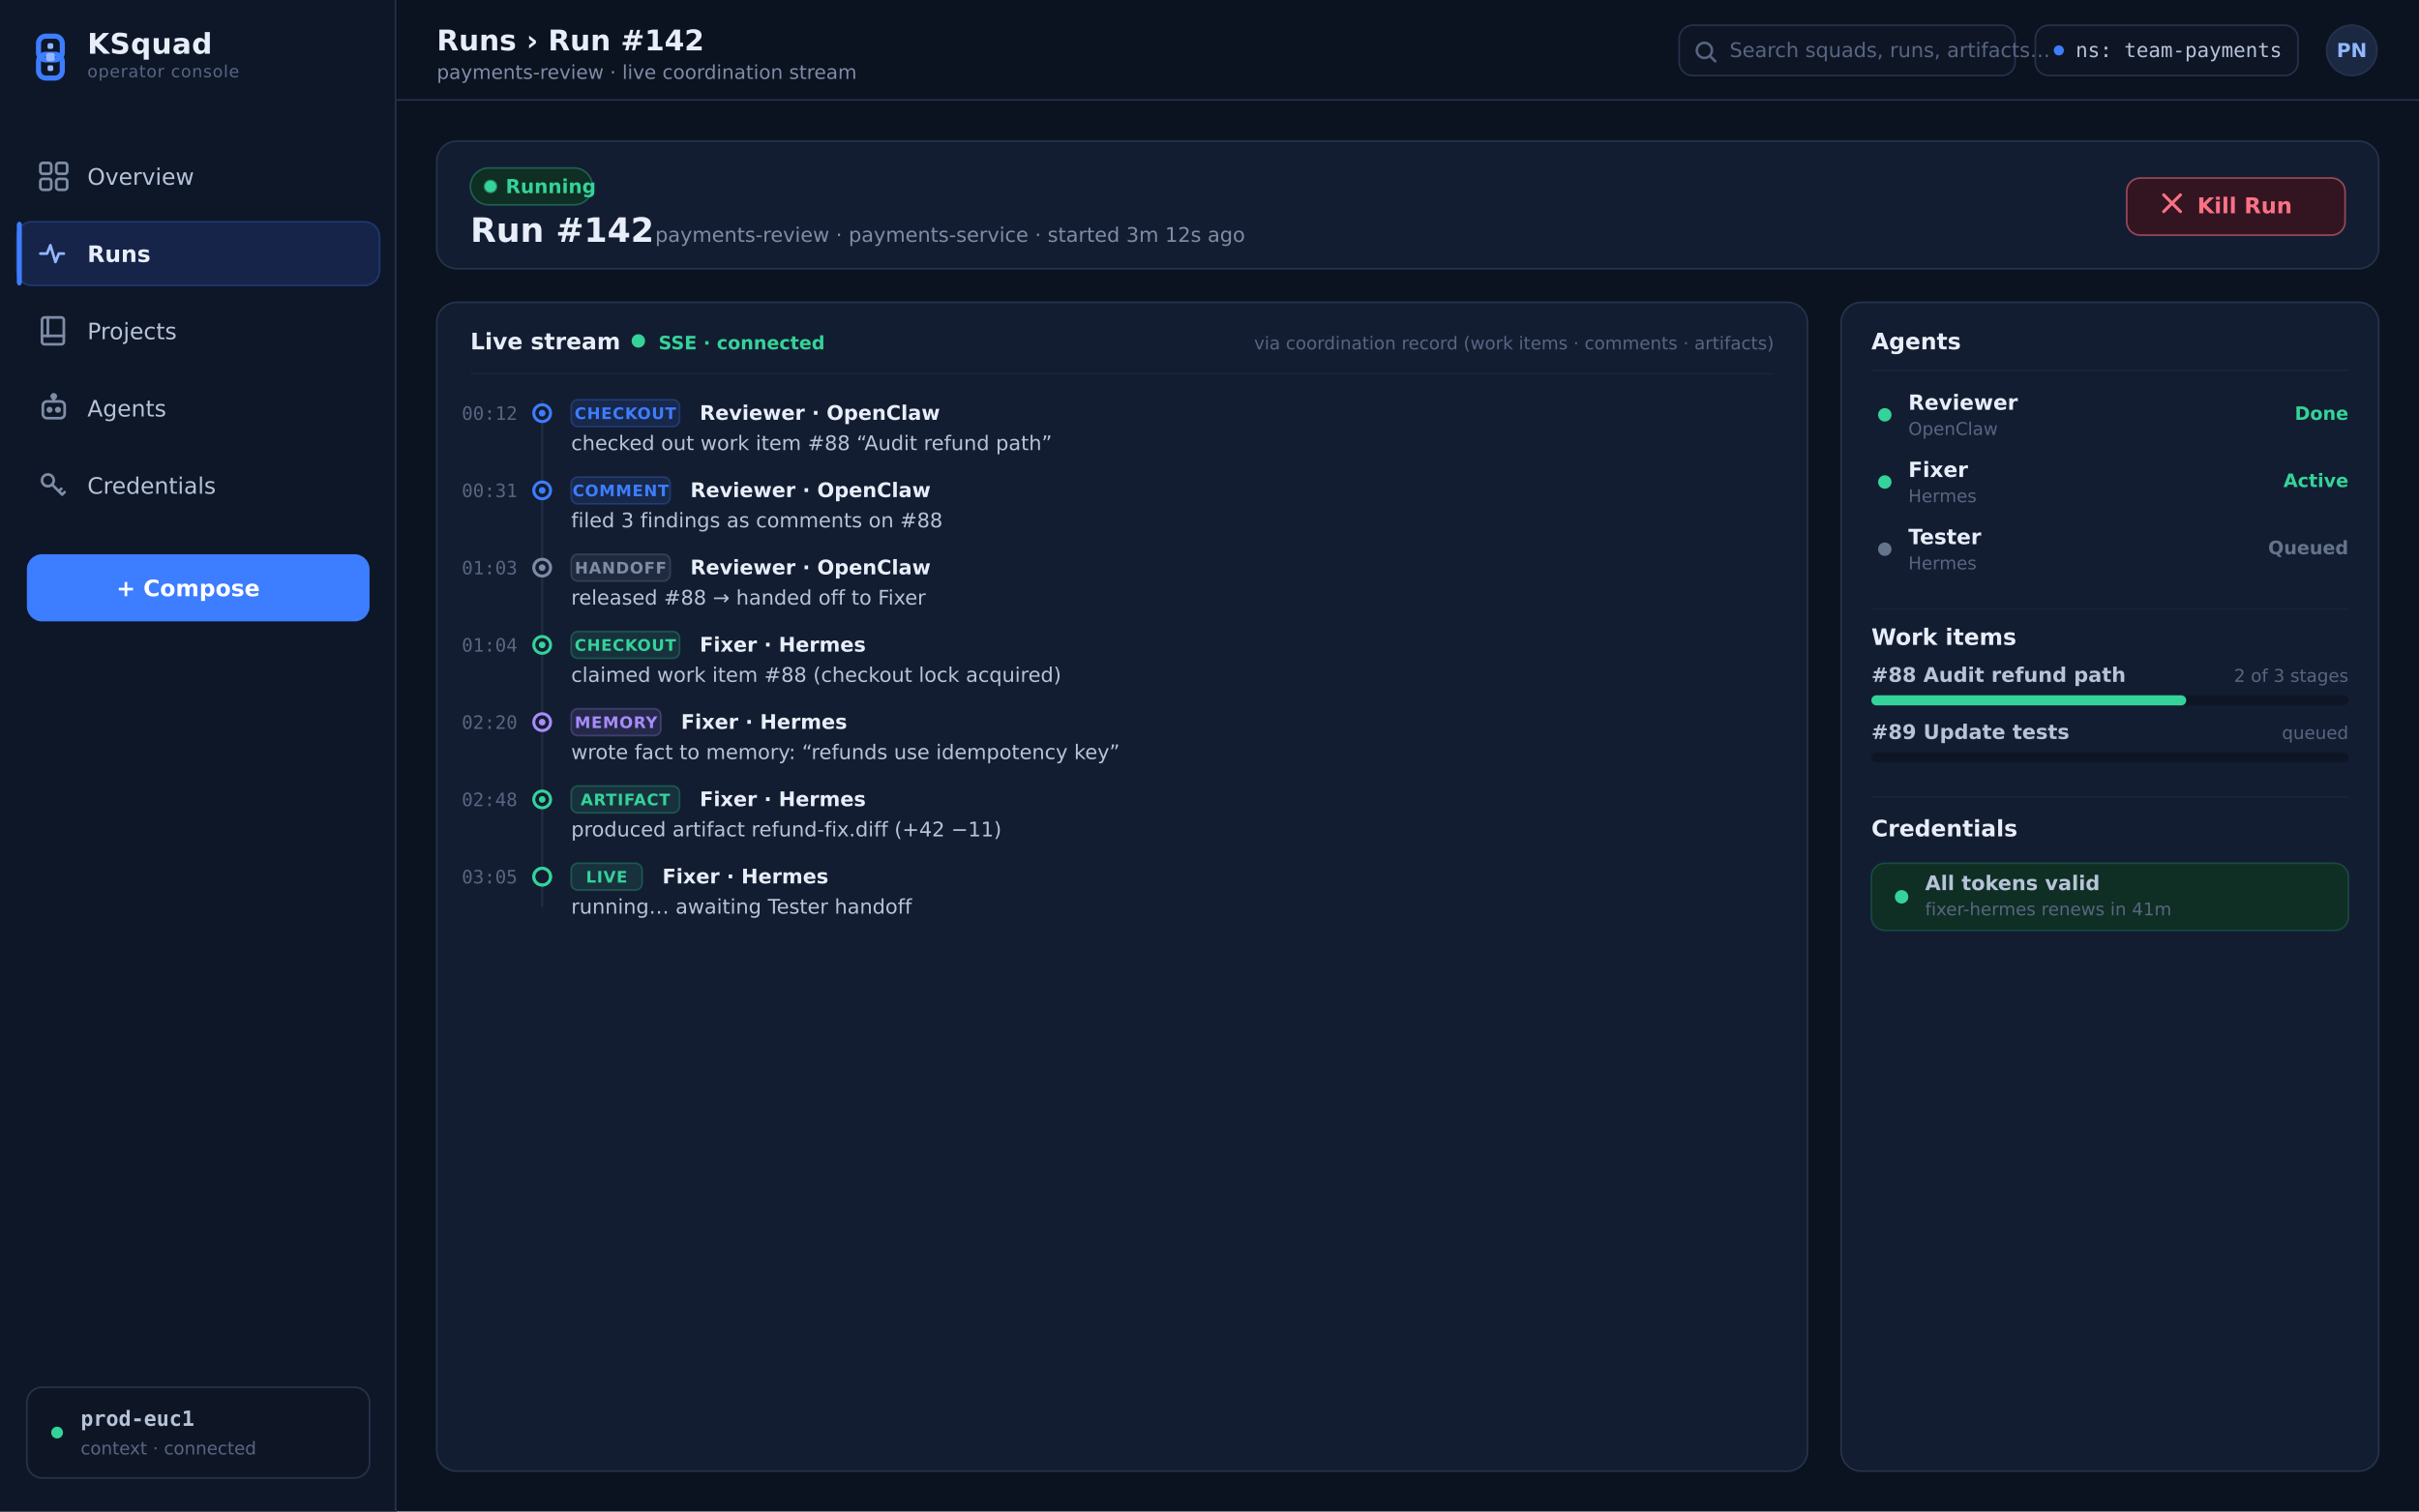
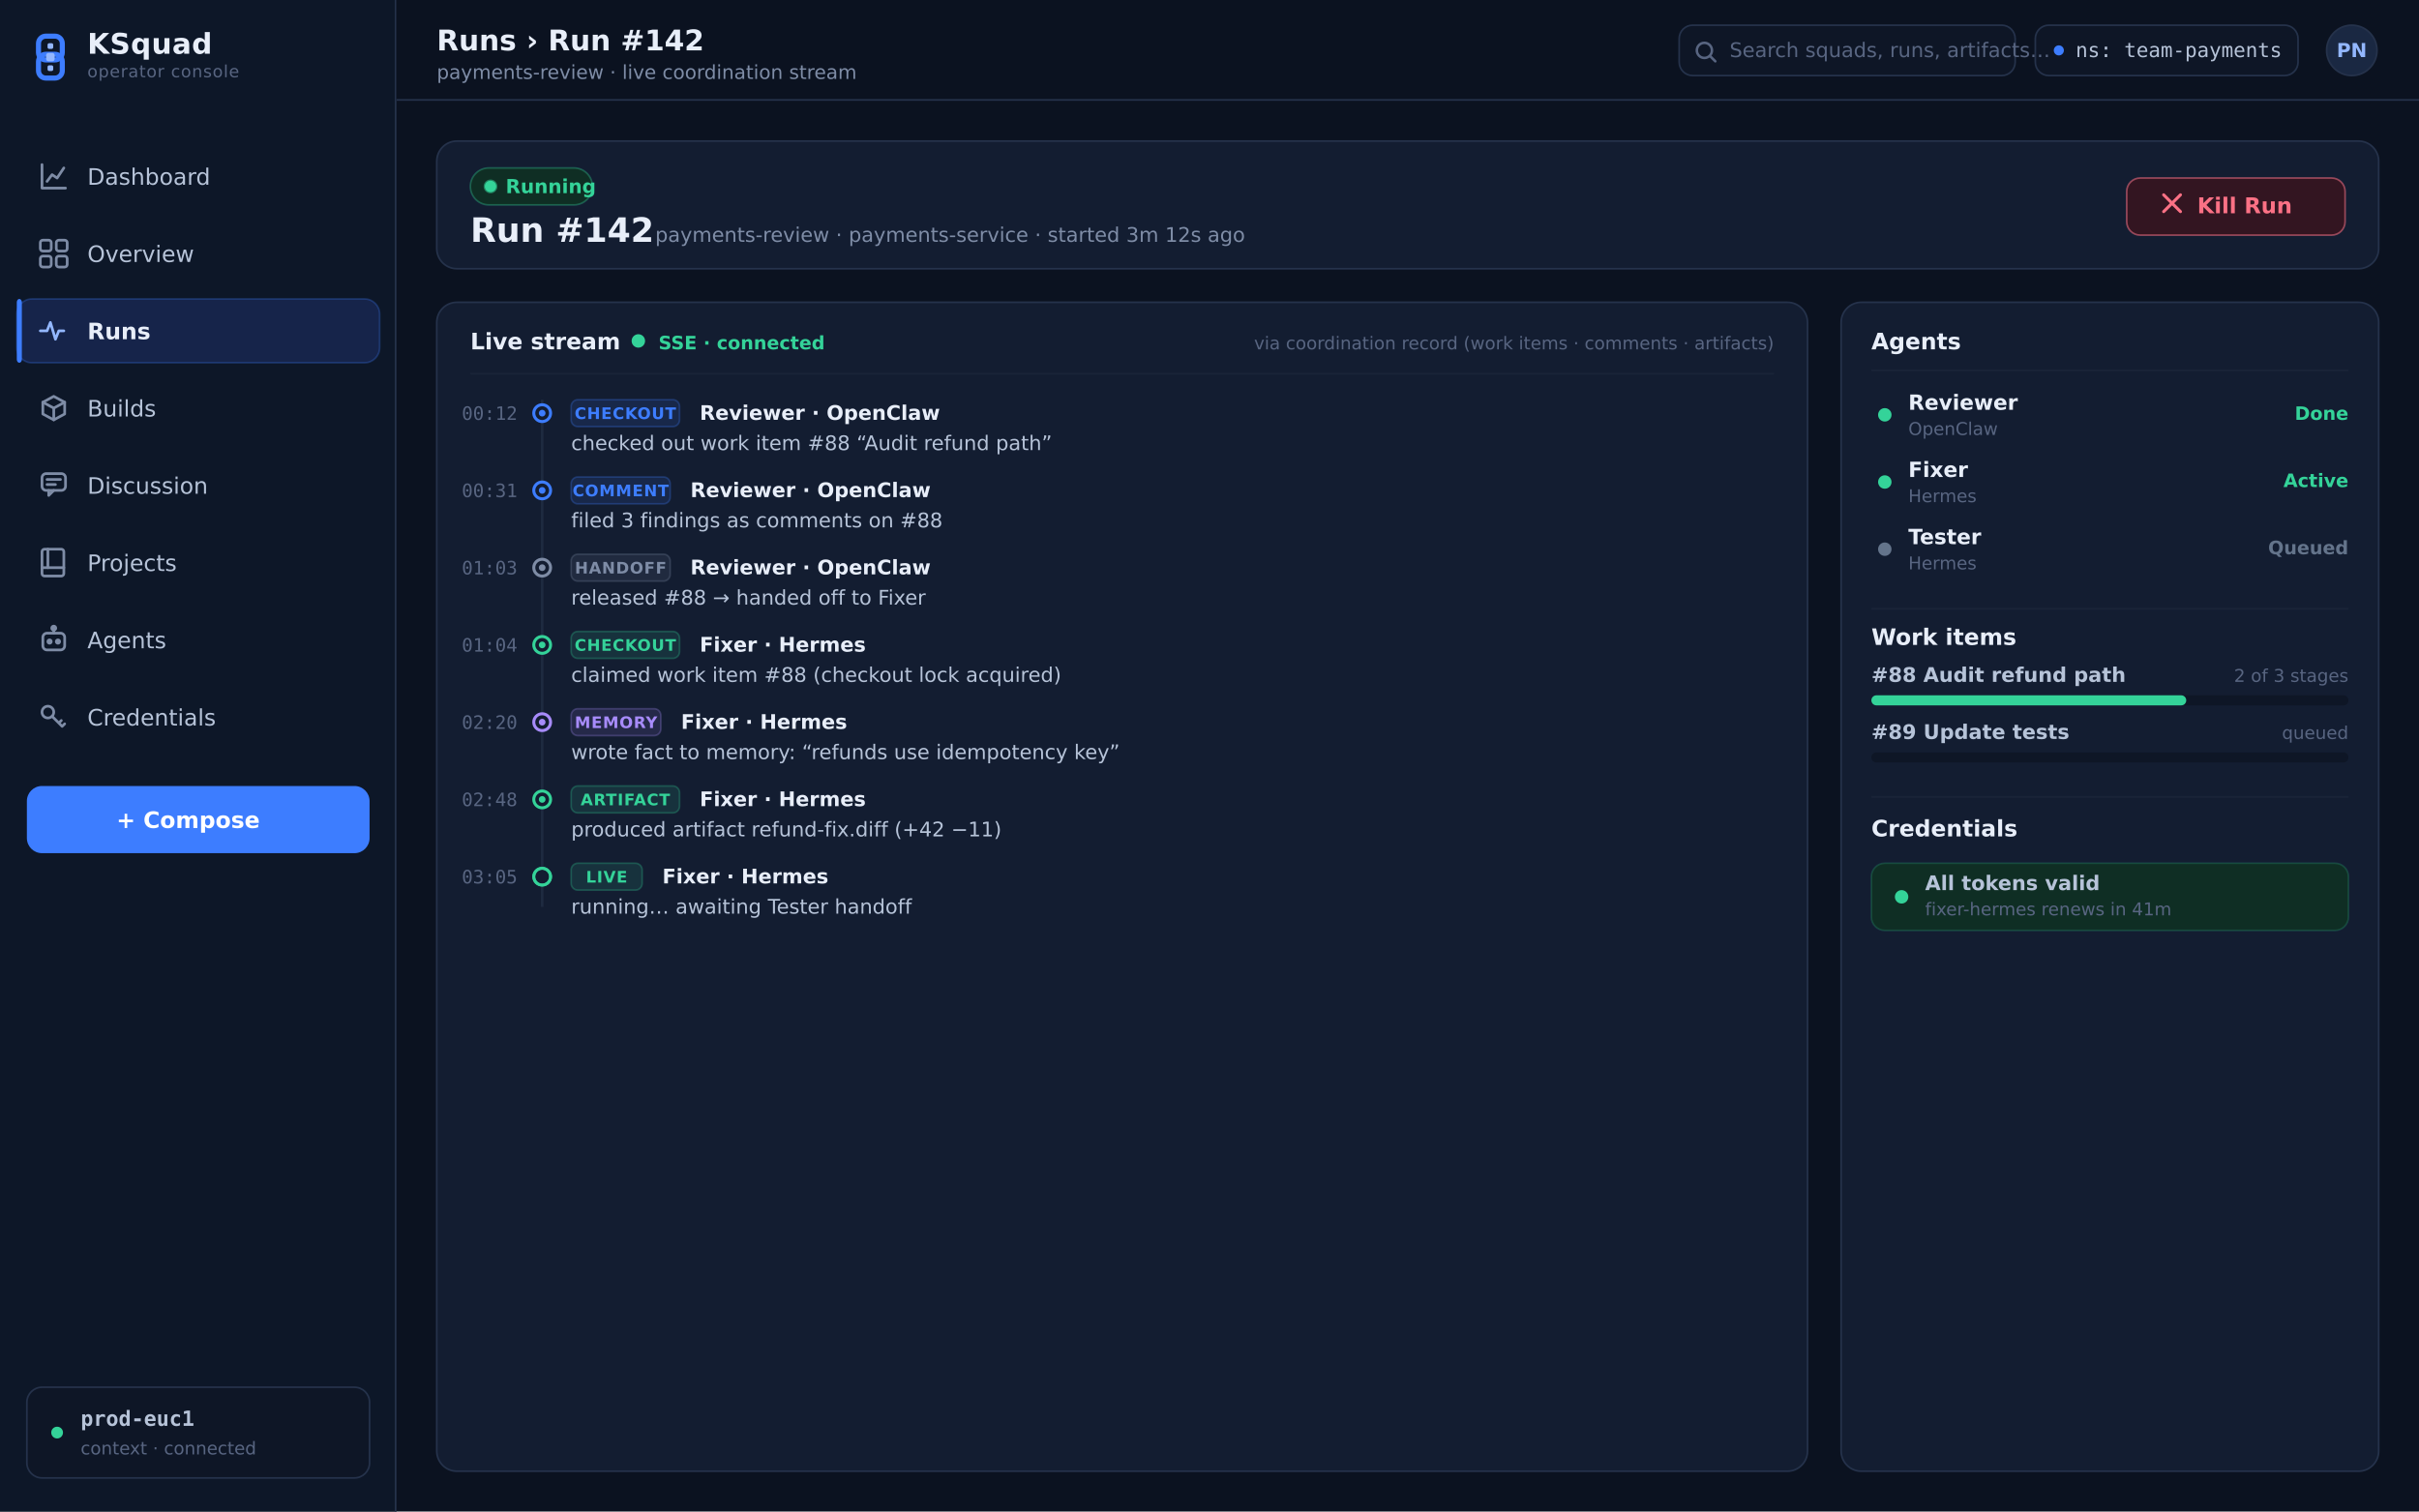
<svg xmlns="http://www.w3.org/2000/svg" width="1440" height="900" viewBox="0 0 1440 900" font-family="DejaVu Sans">
  <rect x="0" y="0" width="1440" height="900" rx="0" ry="0" fill="#0B1220" stroke="none" stroke-width="1" />
  <rect x="0" y="0" width="236" height="900" rx="0" ry="0" fill="#0D1728" stroke="none" stroke-width="1" />
  <rect x="235" y="0" width="1" height="900" rx="0" ry="0" fill="#25324B" stroke="none" stroke-width="1" />
  <g transform="translate(30,34) scale(0.33735) translate(-50,-50)">
    <rect x="29" y="45" width="42" height="42" rx="13" fill="none" stroke="#3D7DFF" stroke-width="9" />
    <rect x="29" y="13" width="42" height="42" rx="13" fill="none" stroke="#3D7DFF" stroke-width="9" />
    <rect x="45" y="25.5" width="10" height="10" rx="2.8" fill="#93B7FF" />
    <rect x="45" y="64.5" width="10" height="10" rx="2.8" fill="#93B7FF" />
    <rect x="42.5" y="42.5" width="15" height="15" rx="4.2" fill="#93B7FF" />
  </g>
  <text x="52" y="32" font-family="DejaVu Sans" font-size="17" fill="#E8EEF9" font-weight="700" text-anchor="start" letter-spacing="0.2">KSquad</text>
  <text x="52" y="46" font-family="DejaVu Sans" font-size="10" fill="#586581" font-weight="400" text-anchor="start" letter-spacing="0.4">operator console</text>
  <g fill="none" stroke="#7E8CA6" stroke-width="1.6" stroke-linecap="round" stroke-linejoin="round">
-     <rect x="24" y="97" width="6.5" height="6.5" rx="1.5" />
-     <rect x="33.5" y="97" width="6.5" height="6.5" rx="1.5" />
-     <rect x="24" y="106.5" width="6.5" height="6.5" rx="1.5" />
-     <rect x="33.5" y="106.5" width="6.5" height="6.5" rx="1.5" />
+     <path d="M25 98 v14 h14" />
+     <path d="M28 108 l3 -4 l3 2 l4 -6" />
  </g>
-   <text x="52" y="110" font-family="DejaVu Sans" font-size="13.5" fill="#B6C3D8" font-weight="500" text-anchor="start">Overview</text>
-   <rect x="10" y="132" width="216" height="38" rx="9" ry="9" fill="#16244A" stroke="#3D7DFF44" stroke-width="1" />
-   <rect x="10" y="132" width="3" height="38" rx="2" ry="2" fill="#3D7DFF" stroke="none" stroke-width="1" />
+   <text x="52" y="110" font-family="DejaVu Sans" font-size="13.5" fill="#B6C3D8" font-weight="500" text-anchor="start">Dashboard</text>
+   <g fill="none" stroke="#7E8CA6" stroke-width="1.6" stroke-linecap="round" stroke-linejoin="round">
+     <rect x="24" y="143" width="6.5" height="6.5" rx="1.5" />
+     <rect x="33.5" y="143" width="6.5" height="6.5" rx="1.5" />
+     <rect x="24" y="152.5" width="6.5" height="6.5" rx="1.5" />
+     <rect x="33.5" y="152.5" width="6.5" height="6.5" rx="1.5" />
+   </g>
+   <text x="52" y="156" font-family="DejaVu Sans" font-size="13.5" fill="#B6C3D8" font-weight="500" text-anchor="start">Overview</text>
+   <rect x="10" y="178" width="216" height="38" rx="9" ry="9" fill="#16244A" stroke="#3D7DFF44" stroke-width="1" />
+   <rect x="10" y="178" width="3" height="38" rx="2" ry="2" fill="#3D7DFF" stroke="none" stroke-width="1" />
  <g fill="none" stroke="#93B7FF" stroke-width="1.6" stroke-linecap="round" stroke-linejoin="round">
-     <path d="M24 151 h4 l2 -5 l3 10 l2 -5 h3" />
+     <path d="M24 197 h4 l2 -5 l3 10 l2 -5 h3" />
  </g>
-   <text x="52" y="156" font-family="DejaVu Sans" font-size="13.5" fill="#E8EEF9" font-weight="600" text-anchor="start">Runs</text>
+   <text x="52" y="202" font-family="DejaVu Sans" font-size="13.5" fill="#E8EEF9" font-weight="600" text-anchor="start">Runs</text>
  <g fill="none" stroke="#7E8CA6" stroke-width="1.6" stroke-linecap="round" stroke-linejoin="round">
-     <rect x="25" y="189" width="13" height="16" rx="1.5" />
-     <path d="M25 200 h13" />
-     <path d="M28.5 189 v11" />
+     <path d="M32 236 l6.5 3.5 v7 l-6.5 3.5 l-6.5 -3.5 v-7 z" />
+     <path d="M25.5 239.5 l6.5 3.5 l6.5 -3.5" />
+     <path d="M32 243 v7" />
  </g>
-   <text x="52" y="202" font-family="DejaVu Sans" font-size="13.5" fill="#B6C3D8" font-weight="500" text-anchor="start">Projects</text>
+   <text x="52" y="248" font-family="DejaVu Sans" font-size="13.5" fill="#B6C3D8" font-weight="500" text-anchor="start">Builds</text>
  <g fill="none" stroke="#7E8CA6" stroke-width="1.6" stroke-linecap="round" stroke-linejoin="round">
-     <rect x="25.5" y="239" width="13" height="10" rx="2.5" />
-     <path d="M32 236 v3" />
-     <circle cx="32" cy="236" r="1.2" fill="#7E8CA6" />
-     <circle cx="29.5" cy="244" r="1" fill="#7E8CA6" />
-     <circle cx="34.5" cy="244" r="1" fill="#7E8CA6" />
+     <rect x="25" y="282" width="14" height="10" rx="2.5" />
+     <path d="M29 292 v3 l3 -3" />
+     <path d="M28 285.5 h8 M28 288.5 h5" />
  </g>
-   <text x="52" y="248" font-family="DejaVu Sans" font-size="13.5" fill="#B6C3D8" font-weight="500" text-anchor="start">Agents</text>
+   <text x="52" y="294" font-family="DejaVu Sans" font-size="13.5" fill="#B6C3D8" font-weight="500" text-anchor="start">Discussion</text>
  <g fill="none" stroke="#7E8CA6" stroke-width="1.6" stroke-linecap="round" stroke-linejoin="round">
-     <circle cx="28.5" cy="286" r="3.5" />
-     <path d="M31 288.5 l6 6 M35 292.5 l1.5 -1.5 M37 294.5 l1.5 -1.5" />
+     <rect x="25" y="327" width="13" height="16" rx="1.5" />
+     <path d="M25 338 h13" />
+     <path d="M28.5 327 v11" />
  </g>
-   <text x="52" y="294" font-family="DejaVu Sans" font-size="13.5" fill="#B6C3D8" font-weight="500" text-anchor="start">Credentials</text>
-   <rect x="16" y="330" width="204" height="40" rx="9" ry="9" fill="#3D7DFF" stroke="none" stroke-width="1" />
-   <text x="112" y="355" font-family="DejaVu Sans" font-size="13.5" fill="#fff" font-weight="600" text-anchor="middle">+  Compose</text>
+   <text x="52" y="340" font-family="DejaVu Sans" font-size="13.5" fill="#B6C3D8" font-weight="500" text-anchor="start">Projects</text>
+   <g fill="none" stroke="#7E8CA6" stroke-width="1.6" stroke-linecap="round" stroke-linejoin="round">
+     <rect x="25.5" y="377" width="13" height="10" rx="2.5" />
+     <path d="M32 374 v3" />
+     <circle cx="32" cy="374" r="1.2" fill="#7E8CA6" />
+     <circle cx="29.5" cy="382" r="1" fill="#7E8CA6" />
+     <circle cx="34.5" cy="382" r="1" fill="#7E8CA6" />
+   </g>
+   <text x="52" y="386" font-family="DejaVu Sans" font-size="13.5" fill="#B6C3D8" font-weight="500" text-anchor="start">Agents</text>
+   <g fill="none" stroke="#7E8CA6" stroke-width="1.6" stroke-linecap="round" stroke-linejoin="round">
+     <circle cx="28.5" cy="424" r="3.5" />
+     <path d="M31 426.5 l6 6 M35 430.5 l1.5 -1.5 M37 432.5 l1.5 -1.5" />
+   </g>
+   <text x="52" y="432" font-family="DejaVu Sans" font-size="13.5" fill="#B6C3D8" font-weight="500" text-anchor="start">Credentials</text>
+   <rect x="16" y="468" width="204" height="40" rx="9" ry="9" fill="#3D7DFF" stroke="none" stroke-width="1" />
+   <text x="112" y="493" font-family="DejaVu Sans" font-size="13.5" fill="#fff" font-weight="600" text-anchor="middle">+  Compose</text>
  <rect x="16" y="826" width="204" height="54" rx="9" ry="9" fill="#0E1626" stroke="#25324B" stroke-width="1" />
  <circle cx="34" cy="853" r="3.5" fill="#34D399" />
  <text x="48" y="849" font-family="DejaVu Sans Mono" font-size="12.5" fill="#B6C3D8" font-weight="600" text-anchor="start">prod-euc1</text>
  <text x="48" y="866" font-family="DejaVu Sans" font-size="10.5" fill="#586581" font-weight="400" text-anchor="start">context · connected</text>
  <rect x="236" y="0" width="1204" height="60" rx="0" ry="0" fill="#0B1220" stroke="none" stroke-width="1" />
  <rect x="236" y="59" width="1204" height="1" rx="0" ry="0" fill="#25324B" stroke="none" stroke-width="1" />
  <text x="260" y="30" font-family="DejaVu Sans" font-size="17" fill="#E8EEF9" font-weight="700" text-anchor="start">Runs  ›  Run #142</text>
  <text x="260" y="47" font-family="DejaVu Sans" font-size="11.5" fill="#7E8CA6" font-weight="400" text-anchor="start">payments-review · live coordination stream</text>
  <circle cx="1400" cy="30" r="15" fill="#1A2842" stroke="#25324B" />
  <text x="1400" y="34" font-family="DejaVu Sans" font-size="11.5" fill="#93B7FF" font-weight="700" text-anchor="middle">PN</text>
  <rect x="1211.6" y="15" width="156.4" height="30" rx="8" ry="8" fill="#0E1626" stroke="#25324B" stroke-width="1" />
  <circle cx="1225.6" cy="30" r="3" fill="#3D7DFF" />
  <text x="1235.6" y="34" font-family="DejaVu Sans Mono" font-size="12" fill="#B6C3D8" font-weight="400" text-anchor="start">ns: team-payments</text>
  <rect x="999.6" y="15" width="200" height="30" rx="8" ry="8" fill="#0E1626" stroke="#25324B" stroke-width="1" />
  <circle cx="1014.6" cy="30" r="4.5" fill="none" stroke="#586581" stroke-width="1.5" />
  <path d="M1018.1 33.5 l3 3" stroke="#586581" stroke-width="1.5" stroke-linecap="round" />
  <text x="1029.6" y="34" font-family="DejaVu Sans" font-size="12" fill="#586581" font-weight="400" text-anchor="start">Search squads, runs, artifacts…</text>
  <rect x="260" y="84" width="1156" height="76" rx="12" ry="12" fill="#131D31" stroke="#25324B" stroke-width="1" />
  <rect x="280" y="100" width="72.665" height="22" rx="11" ry="11" fill="#0F2E24" stroke="#34D39955" stroke-width="1" />
  <circle cx="292" cy="111" r="3.4" fill="#34D399" />
  <circle cx="292" cy="111" r="3.4" fill="none" stroke="#34D399" stroke-width="1.4" opacity="0.5">
    <animate attributeName="r" values="3.4;8;3.4" dur="1.8s" repeatCount="indefinite" />
    <animate attributeName="opacity" values="0.55;0;0.55" dur="1.8s" repeatCount="indefinite" />
  </circle>
  <text x="301" y="115" font-family="DejaVu Sans" font-size="11.5" fill="#34D399" font-weight="600" text-anchor="start">Running</text>
  <text x="280" y="144" font-family="DejaVu Sans" font-size="20" fill="#E8EEF9" font-weight="700" text-anchor="start">Run #142</text>
  <text x="390" y="144" font-family="DejaVu Sans" font-size="12" fill="#7E8CA6" font-weight="400" text-anchor="start">payments-review · payments-service · started 3m 12s ago</text>
  <rect x="1266" y="106" width="130" height="34" rx="8" ry="8" fill="#331521" stroke="#FB718588" stroke-width="1" />
  <path d="M1288 116 l10 10 M1298 116 l-10 10" stroke="#FB7185" stroke-width="1.8" stroke-linecap="round" />
  <text x="1308" y="127" font-family="DejaVu Sans" font-size="13" fill="#FB7185" font-weight="700" text-anchor="start">Kill Run</text>
  <rect x="260" y="180" width="816" height="696" rx="12" ry="12" fill="#131D31" stroke="#25324B" stroke-width="1" />
  <text x="280" y="208" font-family="DejaVu Sans" font-size="13.5" fill="#E8EEF9" font-weight="700" text-anchor="start">Live stream</text>
  <circle cx="380" cy="203" r="4" fill="#34D399">
    <animate attributeName="opacity" values="1;0.25;1" dur="1.4s" repeatCount="indefinite" />
  </circle>
  <text x="392" y="208" font-family="DejaVu Sans" font-size="11" fill="#34D399" font-weight="600" text-anchor="start">SSE · connected</text>
  <text x="1056" y="208" font-family="DejaVu Sans" font-size="10.5" fill="#586581" font-weight="400" text-anchor="end">via coordination record (work items · comments · artifacts)</text>
  <rect x="280" y="222" width="776" height="1" rx="0" ry="0" fill="#1A2438" stroke="none" stroke-width="1" />
  <rect x="322" y="238" width="1.5" height="302" rx="0" ry="0" fill="#1E2A40" stroke="none" stroke-width="1" />
  <text x="308" y="250" font-family="DejaVu Sans Mono" font-size="11" fill="#586581" font-weight="400" text-anchor="end">00:12</text>
  <circle cx="322.75" cy="246" r="5" fill="#131D31" stroke="#3D7DFF" stroke-width="1.8" />
  <circle cx="322.75" cy="246" r="2" fill="#3D7DFF" />
  <rect x="340" y="238" width="64.52" height="16" rx="4" ry="4" fill="#3D7DFF1F" stroke="#3D7DFF44" stroke-width="1" />
  <text x="372.26" y="249.5" font-family="DejaVu Sans" font-size="9.5" fill="#3D7DFF" font-weight="700" text-anchor="middle" letter-spacing="0.4">CHECKOUT</text>
  <text x="416.52" y="250" font-family="DejaVu Sans" font-size="12" fill="#E8EEF9" font-weight="600" text-anchor="start">Reviewer · OpenClaw</text>
  <text x="340" y="268" font-family="DejaVu Sans" font-size="12" fill="#B6C3D8" font-weight="400" text-anchor="start">checked out work item #88 “Audit refund path”</text>
  <text x="308" y="296" font-family="DejaVu Sans Mono" font-size="11" fill="#586581" font-weight="400" text-anchor="end">00:31</text>
  <circle cx="322.75" cy="292" r="5" fill="#131D31" stroke="#3D7DFF" stroke-width="1.8" />
  <circle cx="322.75" cy="292" r="2" fill="#3D7DFF" />
  <rect x="340" y="284" width="58.955" height="16" rx="4" ry="4" fill="#3D7DFF1F" stroke="#3D7DFF44" stroke-width="1" />
  <text x="369.478" y="295.5" font-family="DejaVu Sans" font-size="9.5" fill="#3D7DFF" font-weight="700" text-anchor="middle" letter-spacing="0.4">COMMENT</text>
  <text x="410.955" y="296" font-family="DejaVu Sans" font-size="12" fill="#E8EEF9" font-weight="600" text-anchor="start">Reviewer · OpenClaw</text>
  <text x="340" y="314" font-family="DejaVu Sans" font-size="12" fill="#B6C3D8" font-weight="400" text-anchor="start">filed 3 findings as comments on #88</text>
  <text x="308" y="342" font-family="DejaVu Sans Mono" font-size="11" fill="#586581" font-weight="400" text-anchor="end">01:03</text>
  <circle cx="322.75" cy="338" r="5" fill="#131D31" stroke="#7E8CA6" stroke-width="1.8" />
  <circle cx="322.75" cy="338" r="2" fill="#7E8CA6" />
  <rect x="340" y="330" width="58.955" height="16" rx="4" ry="4" fill="#7E8CA61F" stroke="#7E8CA644" stroke-width="1" />
  <text x="369.478" y="341.5" font-family="DejaVu Sans" font-size="9.5" fill="#7E8CA6" font-weight="700" text-anchor="middle" letter-spacing="0.4">HANDOFF</text>
  <text x="410.955" y="342" font-family="DejaVu Sans" font-size="12" fill="#E8EEF9" font-weight="600" text-anchor="start">Reviewer · OpenClaw</text>
  <text x="340" y="360" font-family="DejaVu Sans" font-size="12" fill="#B6C3D8" font-weight="400" text-anchor="start">released #88 → handed off to Fixer</text>
  <text x="308" y="388" font-family="DejaVu Sans Mono" font-size="11" fill="#586581" font-weight="400" text-anchor="end">01:04</text>
  <circle cx="322.75" cy="384" r="5" fill="#131D31" stroke="#34D399" stroke-width="1.8" />
  <circle cx="322.75" cy="384" r="2" fill="#34D399" />
  <rect x="340" y="376" width="64.52" height="16" rx="4" ry="4" fill="#34D3991F" stroke="#34D39944" stroke-width="1" />
  <text x="372.26" y="387.5" font-family="DejaVu Sans" font-size="9.5" fill="#34D399" font-weight="700" text-anchor="middle" letter-spacing="0.4">CHECKOUT</text>
  <text x="416.52" y="388" font-family="DejaVu Sans" font-size="12" fill="#E8EEF9" font-weight="600" text-anchor="start">Fixer · Hermes</text>
  <text x="340" y="406" font-family="DejaVu Sans" font-size="12" fill="#B6C3D8" font-weight="400" text-anchor="start">claimed work item #88 (checkout lock acquired)</text>
  <text x="308" y="434" font-family="DejaVu Sans Mono" font-size="11" fill="#586581" font-weight="400" text-anchor="end">02:20</text>
  <circle cx="322.75" cy="430" r="5" fill="#131D31" stroke="#A78BFA" stroke-width="1.8" />
  <circle cx="322.75" cy="430" r="2" fill="#A78BFA" />
  <rect x="340" y="422" width="53.39" height="16" rx="4" ry="4" fill="#A78BFA1F" stroke="#A78BFA44" stroke-width="1" />
  <text x="366.695" y="433.5" font-family="DejaVu Sans" font-size="9.5" fill="#A78BFA" font-weight="700" text-anchor="middle" letter-spacing="0.4">MEMORY</text>
  <text x="405.39" y="434" font-family="DejaVu Sans" font-size="12" fill="#E8EEF9" font-weight="600" text-anchor="start">Fixer · Hermes</text>
  <text x="340" y="452" font-family="DejaVu Sans" font-size="12" fill="#B6C3D8" font-weight="400" text-anchor="start">wrote fact to memory: “refunds use idempotency key”</text>
  <text x="308" y="480" font-family="DejaVu Sans Mono" font-size="11" fill="#586581" font-weight="400" text-anchor="end">02:48</text>
  <circle cx="322.75" cy="476" r="5" fill="#131D31" stroke="#34D399" stroke-width="1.8" />
  <circle cx="322.75" cy="476" r="2" fill="#34D399" />
  <rect x="340" y="468" width="64.52" height="16" rx="4" ry="4" fill="#34D3991F" stroke="#34D39944" stroke-width="1" />
  <text x="372.26" y="479.5" font-family="DejaVu Sans" font-size="9.5" fill="#34D399" font-weight="700" text-anchor="middle" letter-spacing="0.4">ARTIFACT</text>
  <text x="416.52" y="480" font-family="DejaVu Sans" font-size="12" fill="#E8EEF9" font-weight="600" text-anchor="start">Fixer · Hermes</text>
  <text x="340" y="498" font-family="DejaVu Sans" font-size="12" fill="#B6C3D8" font-weight="400" text-anchor="start">produced artifact  refund-fix.diff  (+42 −11)</text>
  <text x="308" y="526" font-family="DejaVu Sans Mono" font-size="11" fill="#586581" font-weight="400" text-anchor="end">03:05</text>
  <circle cx="322.75" cy="522" r="5" fill="#131D31" stroke="#34D399" stroke-width="1.8" />
  <circle cx="322.75" cy="522" r="5" fill="none" stroke="#34D399" stroke-width="1.6">
    <animate attributeName="r" values="5;11;5" dur="1.6s" repeatCount="indefinite" />
    <animate attributeName="opacity" values="0.6;0;0.6" dur="1.6s" repeatCount="indefinite" />
  </circle>
  <rect x="340" y="514" width="42.26" height="16" rx="4" ry="4" fill="#34D3991F" stroke="#34D39944" stroke-width="1" />
  <text x="361.13" y="525.5" font-family="DejaVu Sans" font-size="9.5" fill="#34D399" font-weight="700" text-anchor="middle" letter-spacing="0.4">LIVE</text>
  <text x="394.26" y="526" font-family="DejaVu Sans" font-size="12" fill="#E8EEF9" font-weight="600" text-anchor="start">Fixer · Hermes</text>
  <text x="340" y="544" font-family="DejaVu Sans" font-size="12" fill="#B6C3D8" font-weight="400" text-anchor="start">running… awaiting Tester handoff</text>
  <rect x="1096" y="180" width="320" height="696" rx="12" ry="12" fill="#131D31" stroke="#25324B" stroke-width="1" />
  <text x="1114" y="208" font-family="DejaVu Sans" font-size="13.5" fill="#E8EEF9" font-weight="700" text-anchor="start">Agents</text>
  <rect x="1114" y="220" width="284" height="1" rx="0" ry="0" fill="#1A2438" stroke="none" stroke-width="1" />
  <circle cx="1122" cy="247" r="4" fill="#34D399" />
  <text x="1136" y="244" font-family="DejaVu Sans" font-size="12.5" fill="#E8EEF9" font-weight="600" text-anchor="start">Reviewer</text>
  <text x="1136" y="259" font-family="DejaVu Sans" font-size="10.5" fill="#586581" font-weight="400" text-anchor="start">OpenClaw</text>
  <text x="1398" y="250" font-family="DejaVu Sans" font-size="11" fill="#34D399" font-weight="600" text-anchor="end">Done</text>
  <circle cx="1122" cy="287" r="4" fill="#34D399" />
  <text x="1136" y="284" font-family="DejaVu Sans" font-size="12.5" fill="#E8EEF9" font-weight="600" text-anchor="start">Fixer</text>
  <text x="1136" y="299" font-family="DejaVu Sans" font-size="10.5" fill="#586581" font-weight="400" text-anchor="start">Hermes</text>
  <text x="1398" y="290" font-family="DejaVu Sans" font-size="11" fill="#34D399" font-weight="600" text-anchor="end">Active</text>
  <circle cx="1122" cy="327" r="4" fill="#64748B" />
  <text x="1136" y="324" font-family="DejaVu Sans" font-size="12.5" fill="#E8EEF9" font-weight="600" text-anchor="start">Tester</text>
  <text x="1136" y="339" font-family="DejaVu Sans" font-size="10.5" fill="#586581" font-weight="400" text-anchor="start">Hermes</text>
  <text x="1398" y="330" font-family="DejaVu Sans" font-size="11" fill="#64748B" font-weight="600" text-anchor="end">Queued</text>
  <rect x="1114" y="362" width="284" height="1" rx="0" ry="0" fill="#1A2438" stroke="none" stroke-width="1" />
  <text x="1114" y="384" font-family="DejaVu Sans" font-size="13.5" fill="#E8EEF9" font-weight="700" text-anchor="start">Work items</text>
  <text x="1114" y="406" font-family="DejaVu Sans" font-size="12" fill="#B6C3D8" font-weight="600" text-anchor="start">#88 Audit refund path</text>
  <text x="1398" y="406" font-family="DejaVu Sans" font-size="10.5" fill="#586581" font-weight="400" text-anchor="end">2 of 3 stages</text>
  <rect x="1114" y="414" width="284" height="6" rx="3" ry="3" fill="#0E1626" stroke="none" stroke-width="1" />
  <rect x="1114" y="414" width="187.44" height="6" rx="3" ry="3" fill="#34D399" stroke="none" stroke-width="1" />
  <text x="1114" y="440" font-family="DejaVu Sans" font-size="12" fill="#B6C3D8" font-weight="600" text-anchor="start">#89 Update tests</text>
  <text x="1398" y="440" font-family="DejaVu Sans" font-size="10.5" fill="#586581" font-weight="400" text-anchor="end">queued</text>
  <rect x="1114" y="448" width="284" height="6" rx="3" ry="3" fill="#0E1626" stroke="none" stroke-width="1" />
  <rect x="1114" y="474" width="284" height="1" rx="0" ry="0" fill="#1A2438" stroke="none" stroke-width="1" />
  <text x="1114" y="498" font-family="DejaVu Sans" font-size="13.5" fill="#E8EEF9" font-weight="700" text-anchor="start">Credentials</text>
  <rect x="1114" y="514" width="284" height="40" rx="8" ry="8" fill="#0F2E24" stroke="#34D39933" stroke-width="1" />
  <circle cx="1132" cy="534" r="4" fill="#34D399" />
  <text x="1146" y="530" font-family="DejaVu Sans" font-size="12" fill="#B6C3D8" font-weight="600" text-anchor="start">All tokens valid</text>
  <text x="1146" y="545" font-family="DejaVu Sans" font-size="10.5" fill="#586581" font-weight="400" text-anchor="start">fixer-hermes renews in 41m</text>
</svg>
